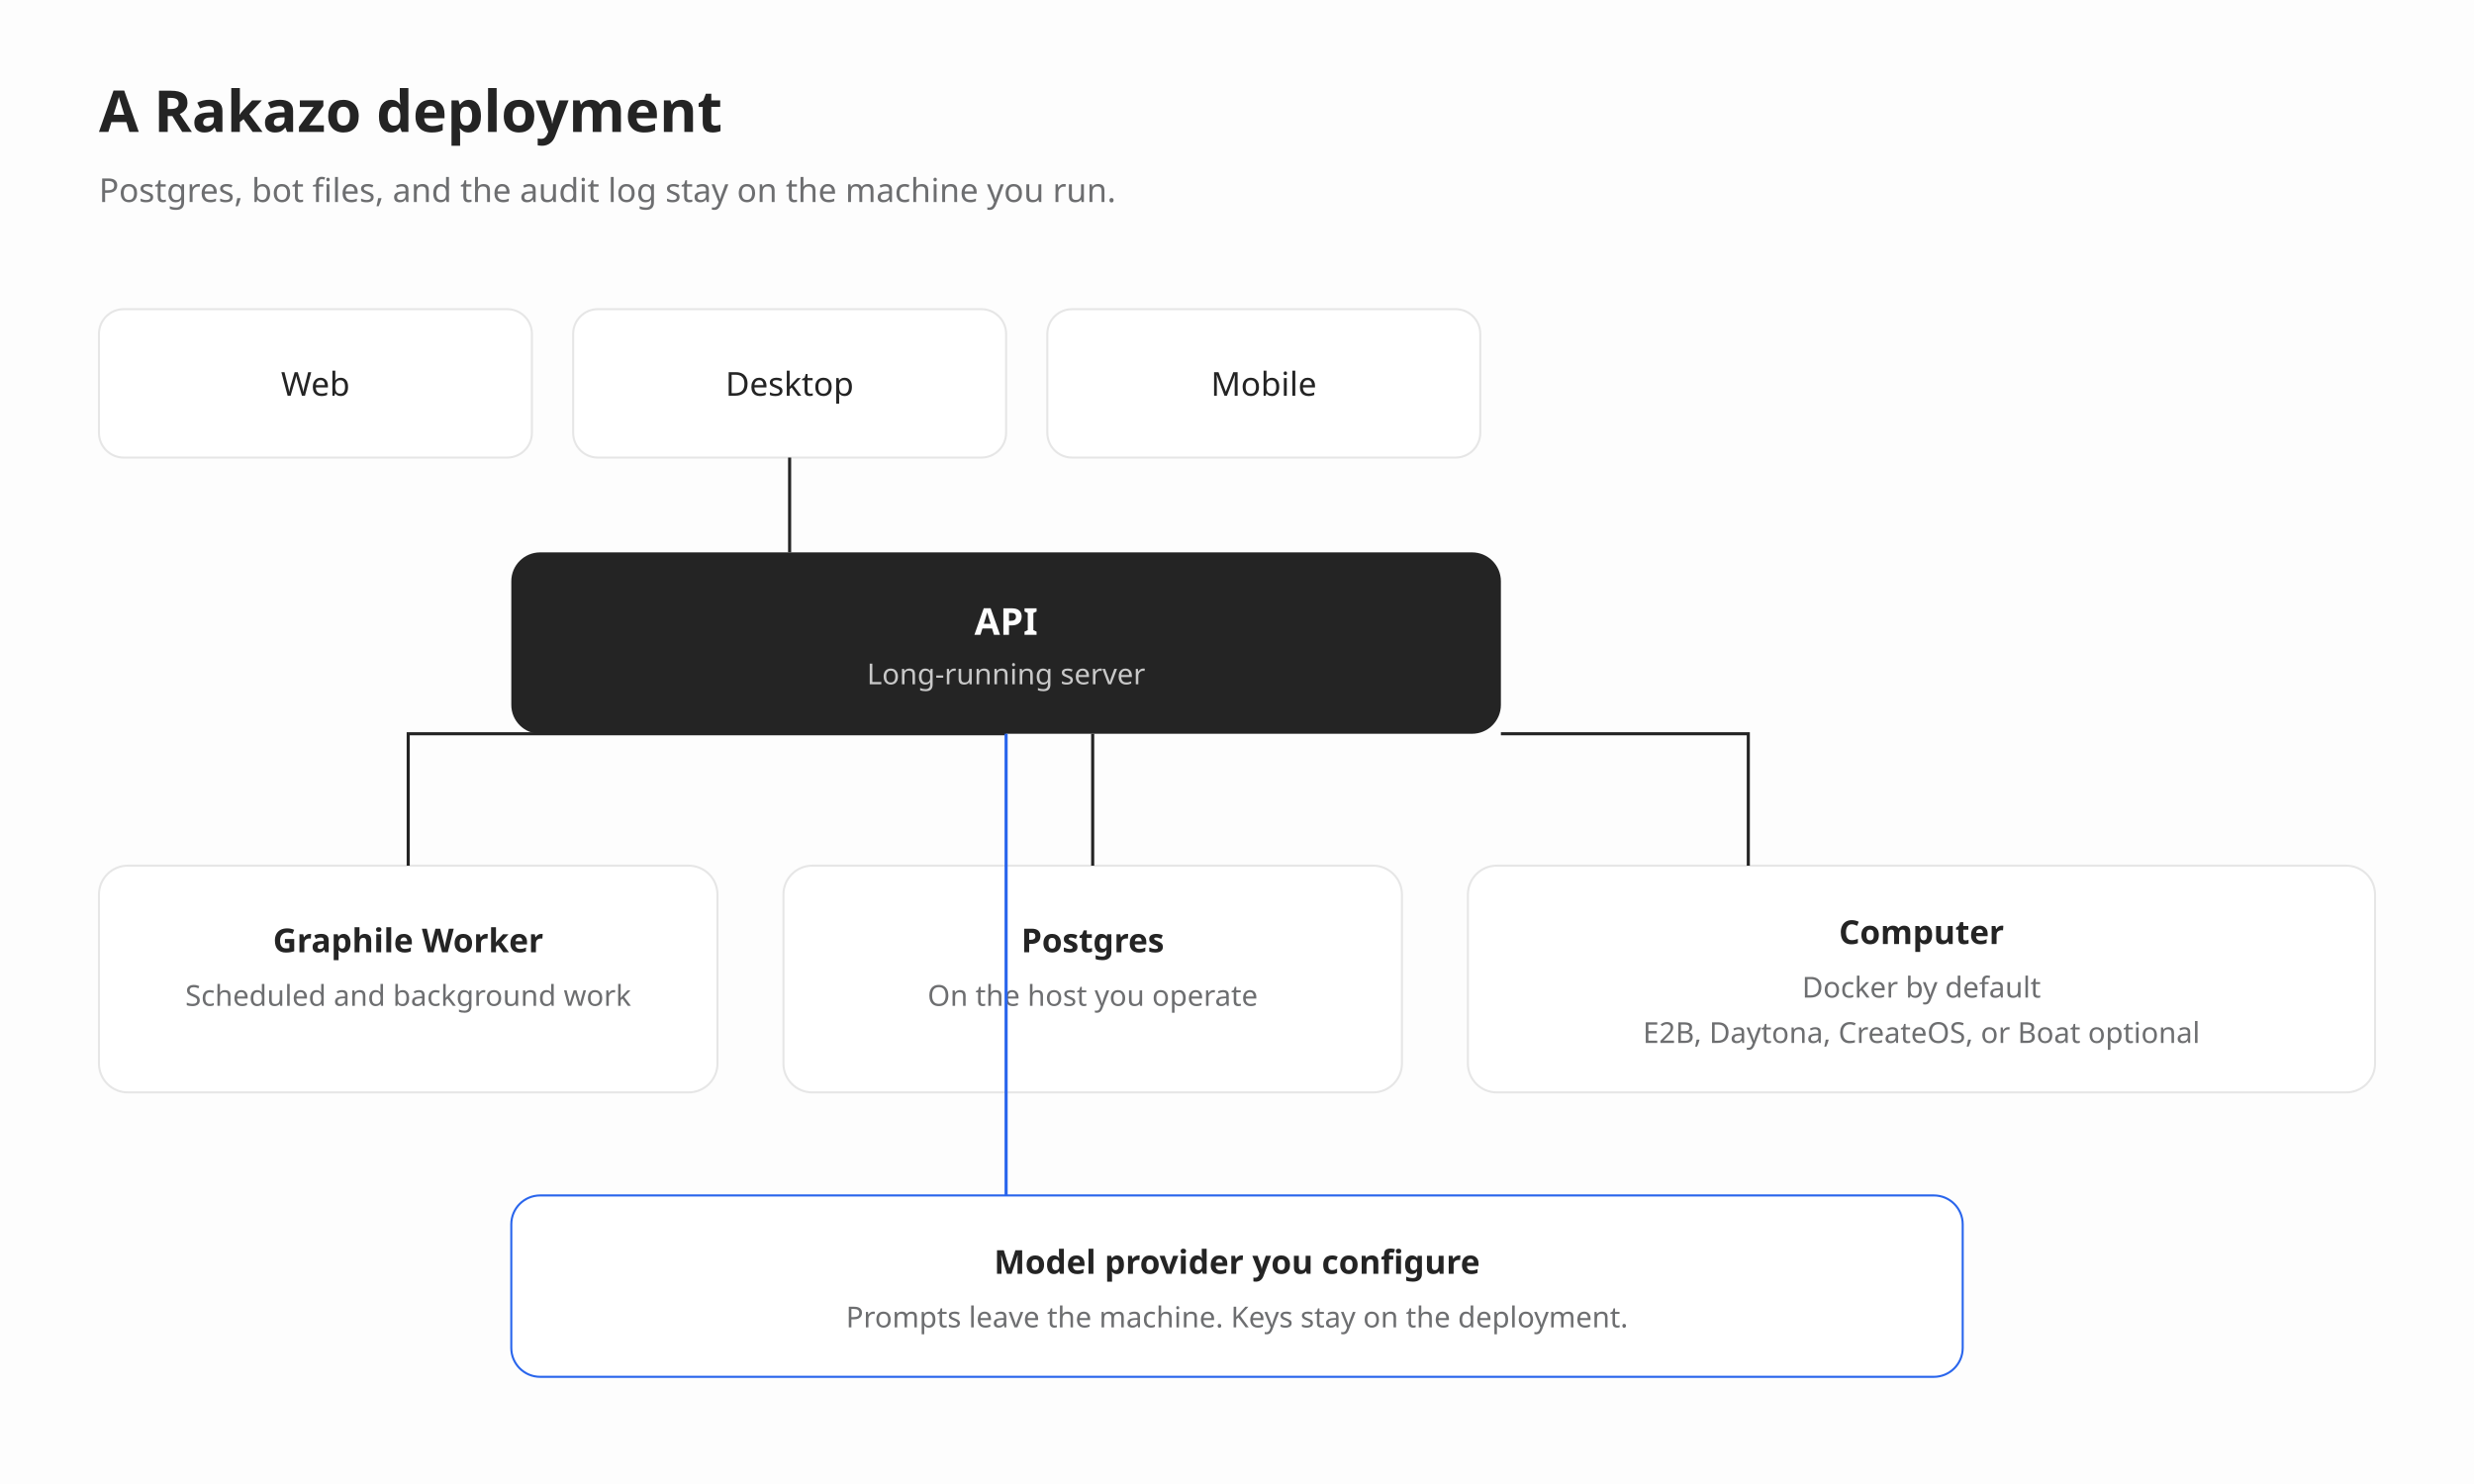
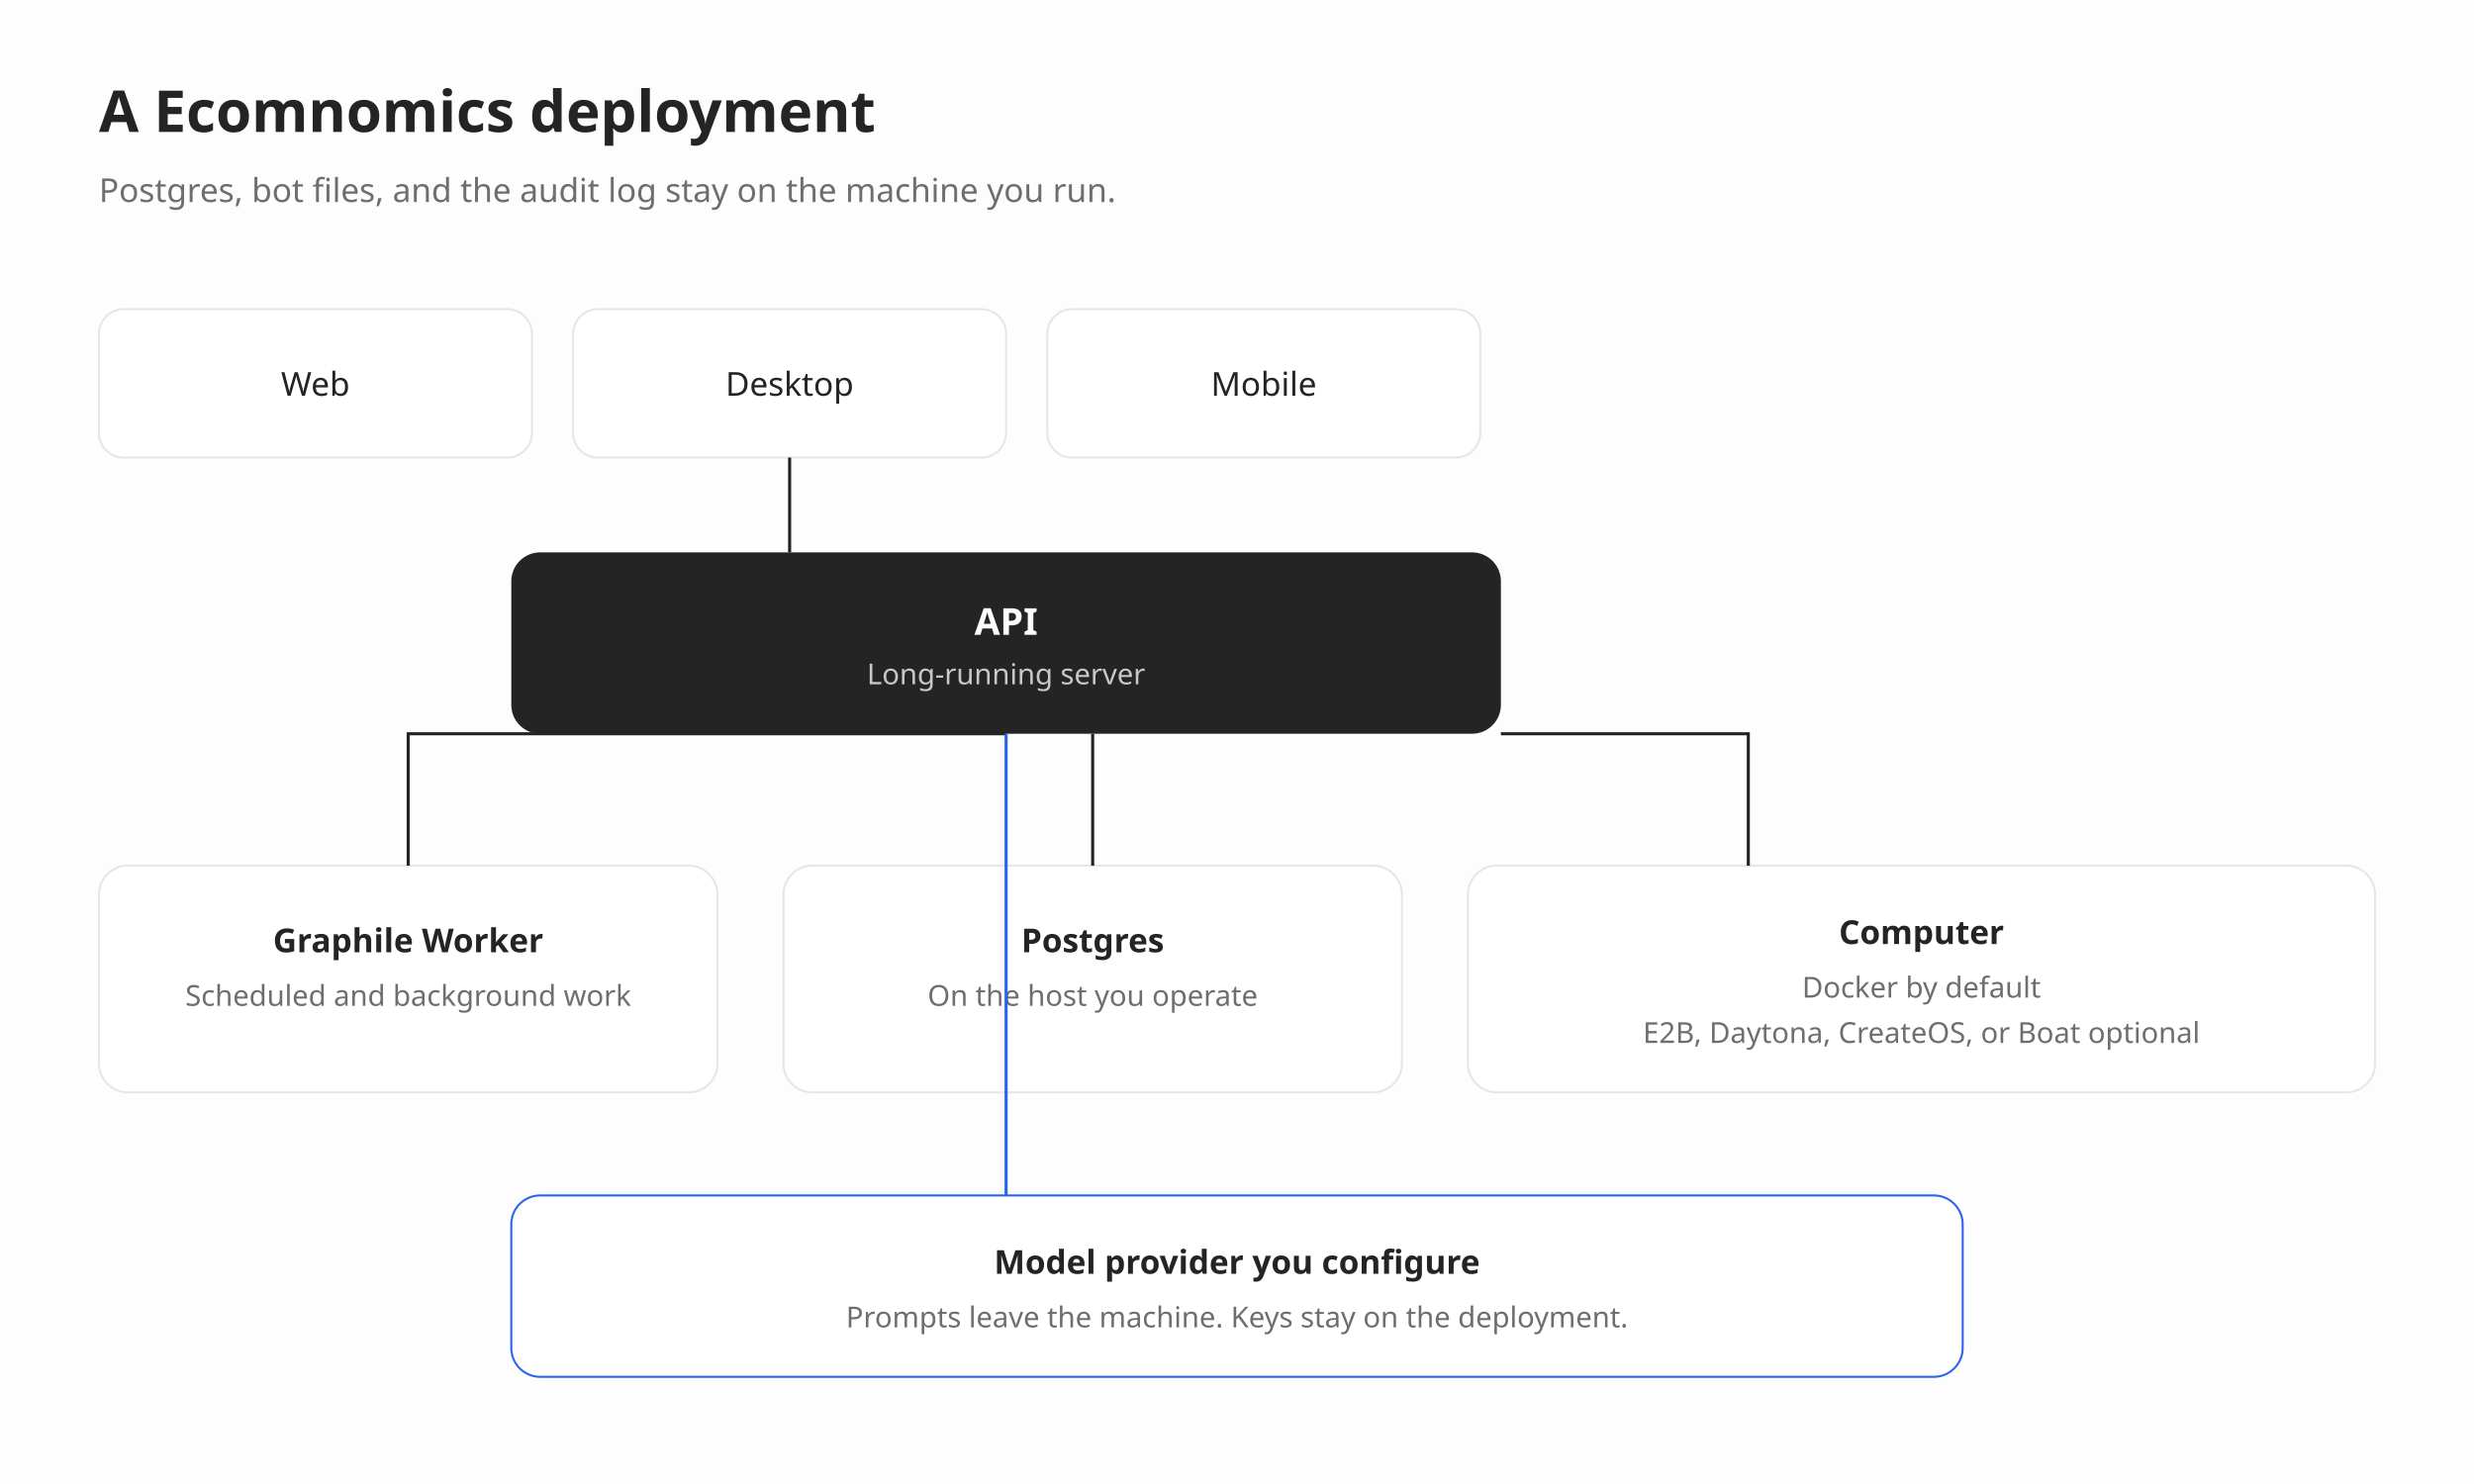
<svg xmlns="http://www.w3.org/2000/svg" width="1200" height="720" viewBox="0 0 1200 720" role="img" aria-labelledby="archTitle archDesc">
  <rect width="1200" height="720" fill="#fdfdfd" />
-   <text x="48" y="64" fill="#242424" font-family="Geist, ui-sans-serif, system-ui, sans-serif" font-size="28" font-weight="600">A Rakazo deployment</text>
+   <text x="48" y="64" fill="#242424" font-family="Geist, ui-sans-serif, system-ui, sans-serif" font-size="28" font-weight="600">A Ecomnomics deployment</text>
  <text x="48" y="98" fill="#6d6e70" font-family="Geist, ui-sans-serif, system-ui, sans-serif" font-size="16">Postgres, bot files, and the audit log stay on the machine you run.</text>
  <g font-family="Geist, ui-sans-serif, system-ui, sans-serif" font-size="16" fill="#242424">
    <rect x="48" y="150" width="210" height="72" rx="12" fill="#ffffff" stroke="#e6e6e6" />
    <text x="153" y="192" text-anchor="middle">Web</text>
    <rect x="278" y="150" width="210" height="72" rx="12" fill="#ffffff" stroke="#e6e6e6" />
    <text x="383" y="192" text-anchor="middle">Desktop</text>
    <rect x="508" y="150" width="210" height="72" rx="12" fill="#ffffff" stroke="#e6e6e6" />
    <text x="613" y="192" text-anchor="middle">Mobile</text>
    <path d="M383 222 V268" stroke="#242424" stroke-width="1.5" fill="none" />
    <rect x="248" y="268" width="480" height="88" rx="14" fill="#242424" />
    <text x="488" y="308" text-anchor="middle" fill="#fdfdfd" font-size="18" font-weight="600">API</text>
    <text x="488" y="332" text-anchor="middle" fill="#c8c8c8" font-size="14">Long-running server</text>
    <rect x="48" y="420" width="300" height="110" rx="14" fill="#ffffff" stroke="#e6e6e6" />
    <text x="198" y="462" text-anchor="middle" font-weight="600">Graphile Worker</text>
    <text x="198" y="488" text-anchor="middle" fill="#6d6e70" font-size="14">Scheduled and background work</text>
    <rect x="380" y="420" width="300" height="110" rx="14" fill="#ffffff" stroke="#e6e6e6" />
    <text x="530" y="462" text-anchor="middle" font-weight="600">Postgres</text>
    <text x="530" y="488" text-anchor="middle" fill="#6d6e70" font-size="14">On the host you operate</text>
    <rect x="712" y="420" width="440" height="110" rx="14" fill="#ffffff" stroke="#e6e6e6" />
    <text x="932" y="458" text-anchor="middle" font-weight="600">Computer</text>
    <text x="932" y="484" text-anchor="middle" fill="#6d6e70" font-size="14">Docker by default</text>
    <text x="932" y="506" text-anchor="middle" fill="#6d6e70" font-size="14">E2B, Daytona, CreateOS, or Boat optional</text>
    <path d="M198 420 V356 H488" stroke="#242424" stroke-width="1.5" fill="none" />
    <path d="M530 420 V356" stroke="#242424" stroke-width="1.5" fill="none" />
    <path d="M848 420 V356 H728" stroke="#242424" stroke-width="1.5" fill="none" />
    <rect x="248" y="580" width="704" height="88" rx="14" fill="#ffffff" stroke="#2965ec" />
    <text x="600" y="618" text-anchor="middle" font-weight="600">Model provider you configure</text>
    <text x="600" y="644" text-anchor="middle" fill="#6d6e70" font-size="14">Prompts leave the machine. Keys stay on the deployment.</text>
    <path d="M488 356 V580" stroke="#2965ec" stroke-width="1.5" fill="none" />
  </g>
</svg>
